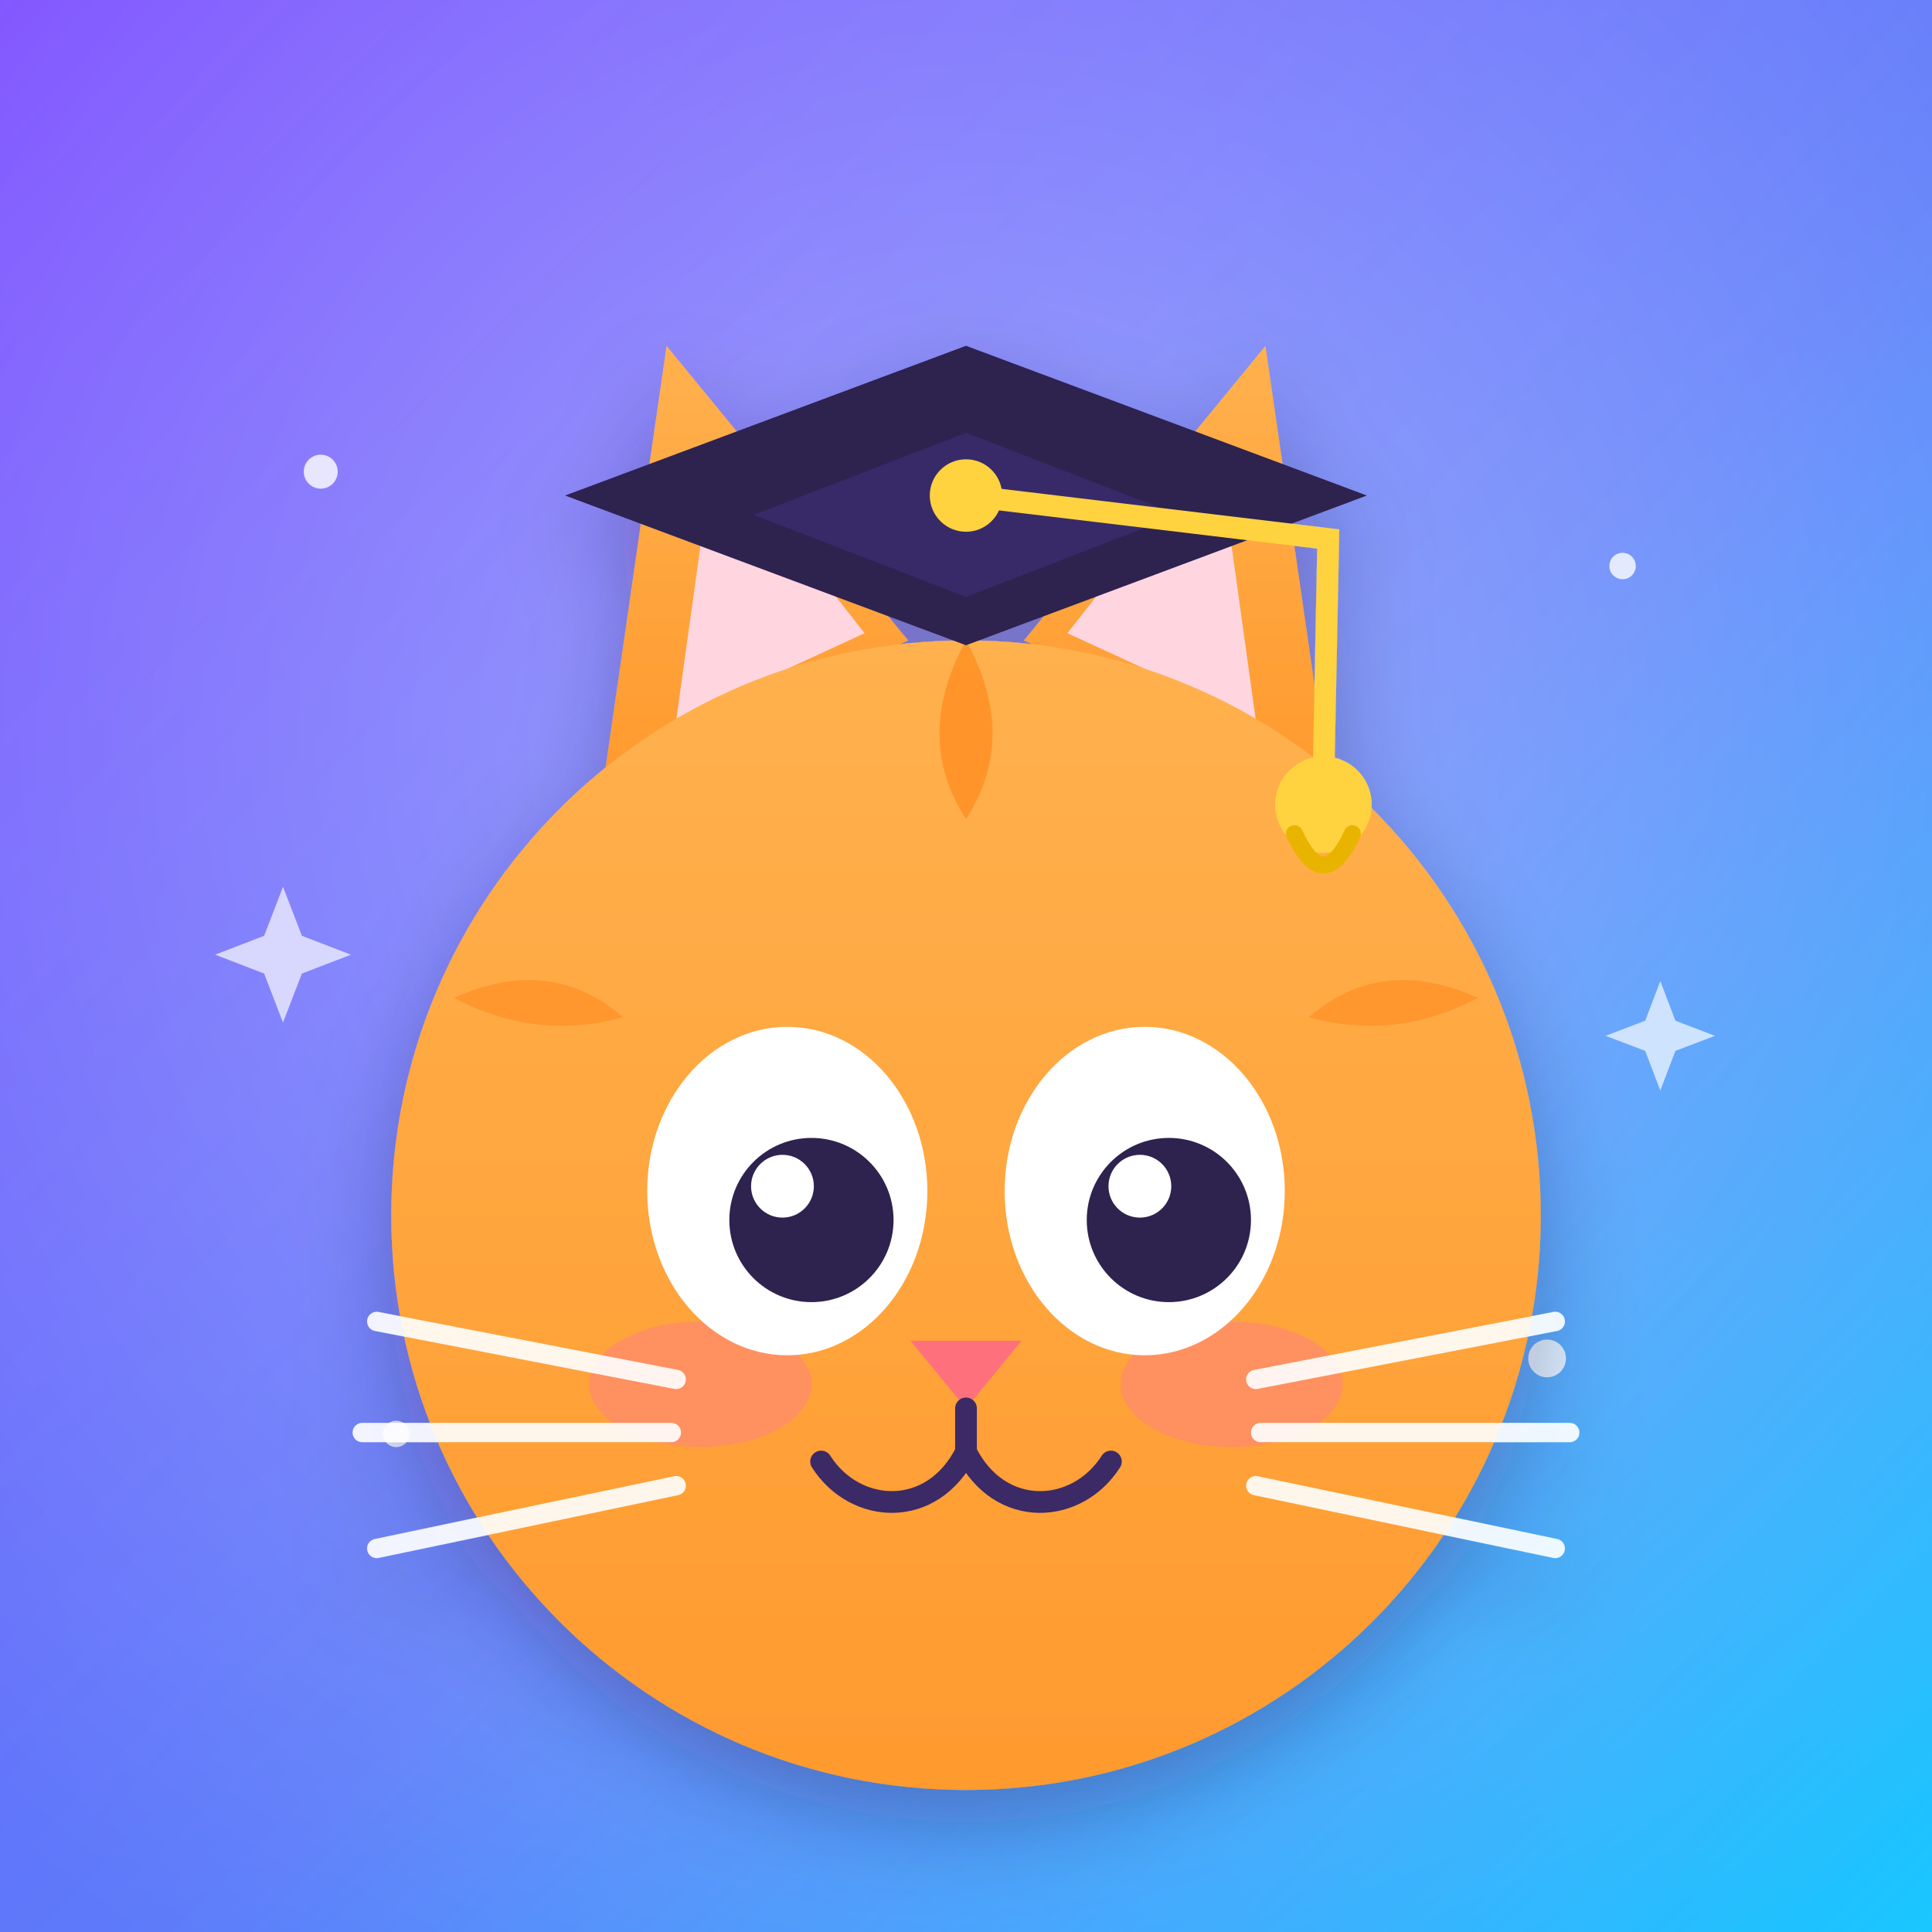
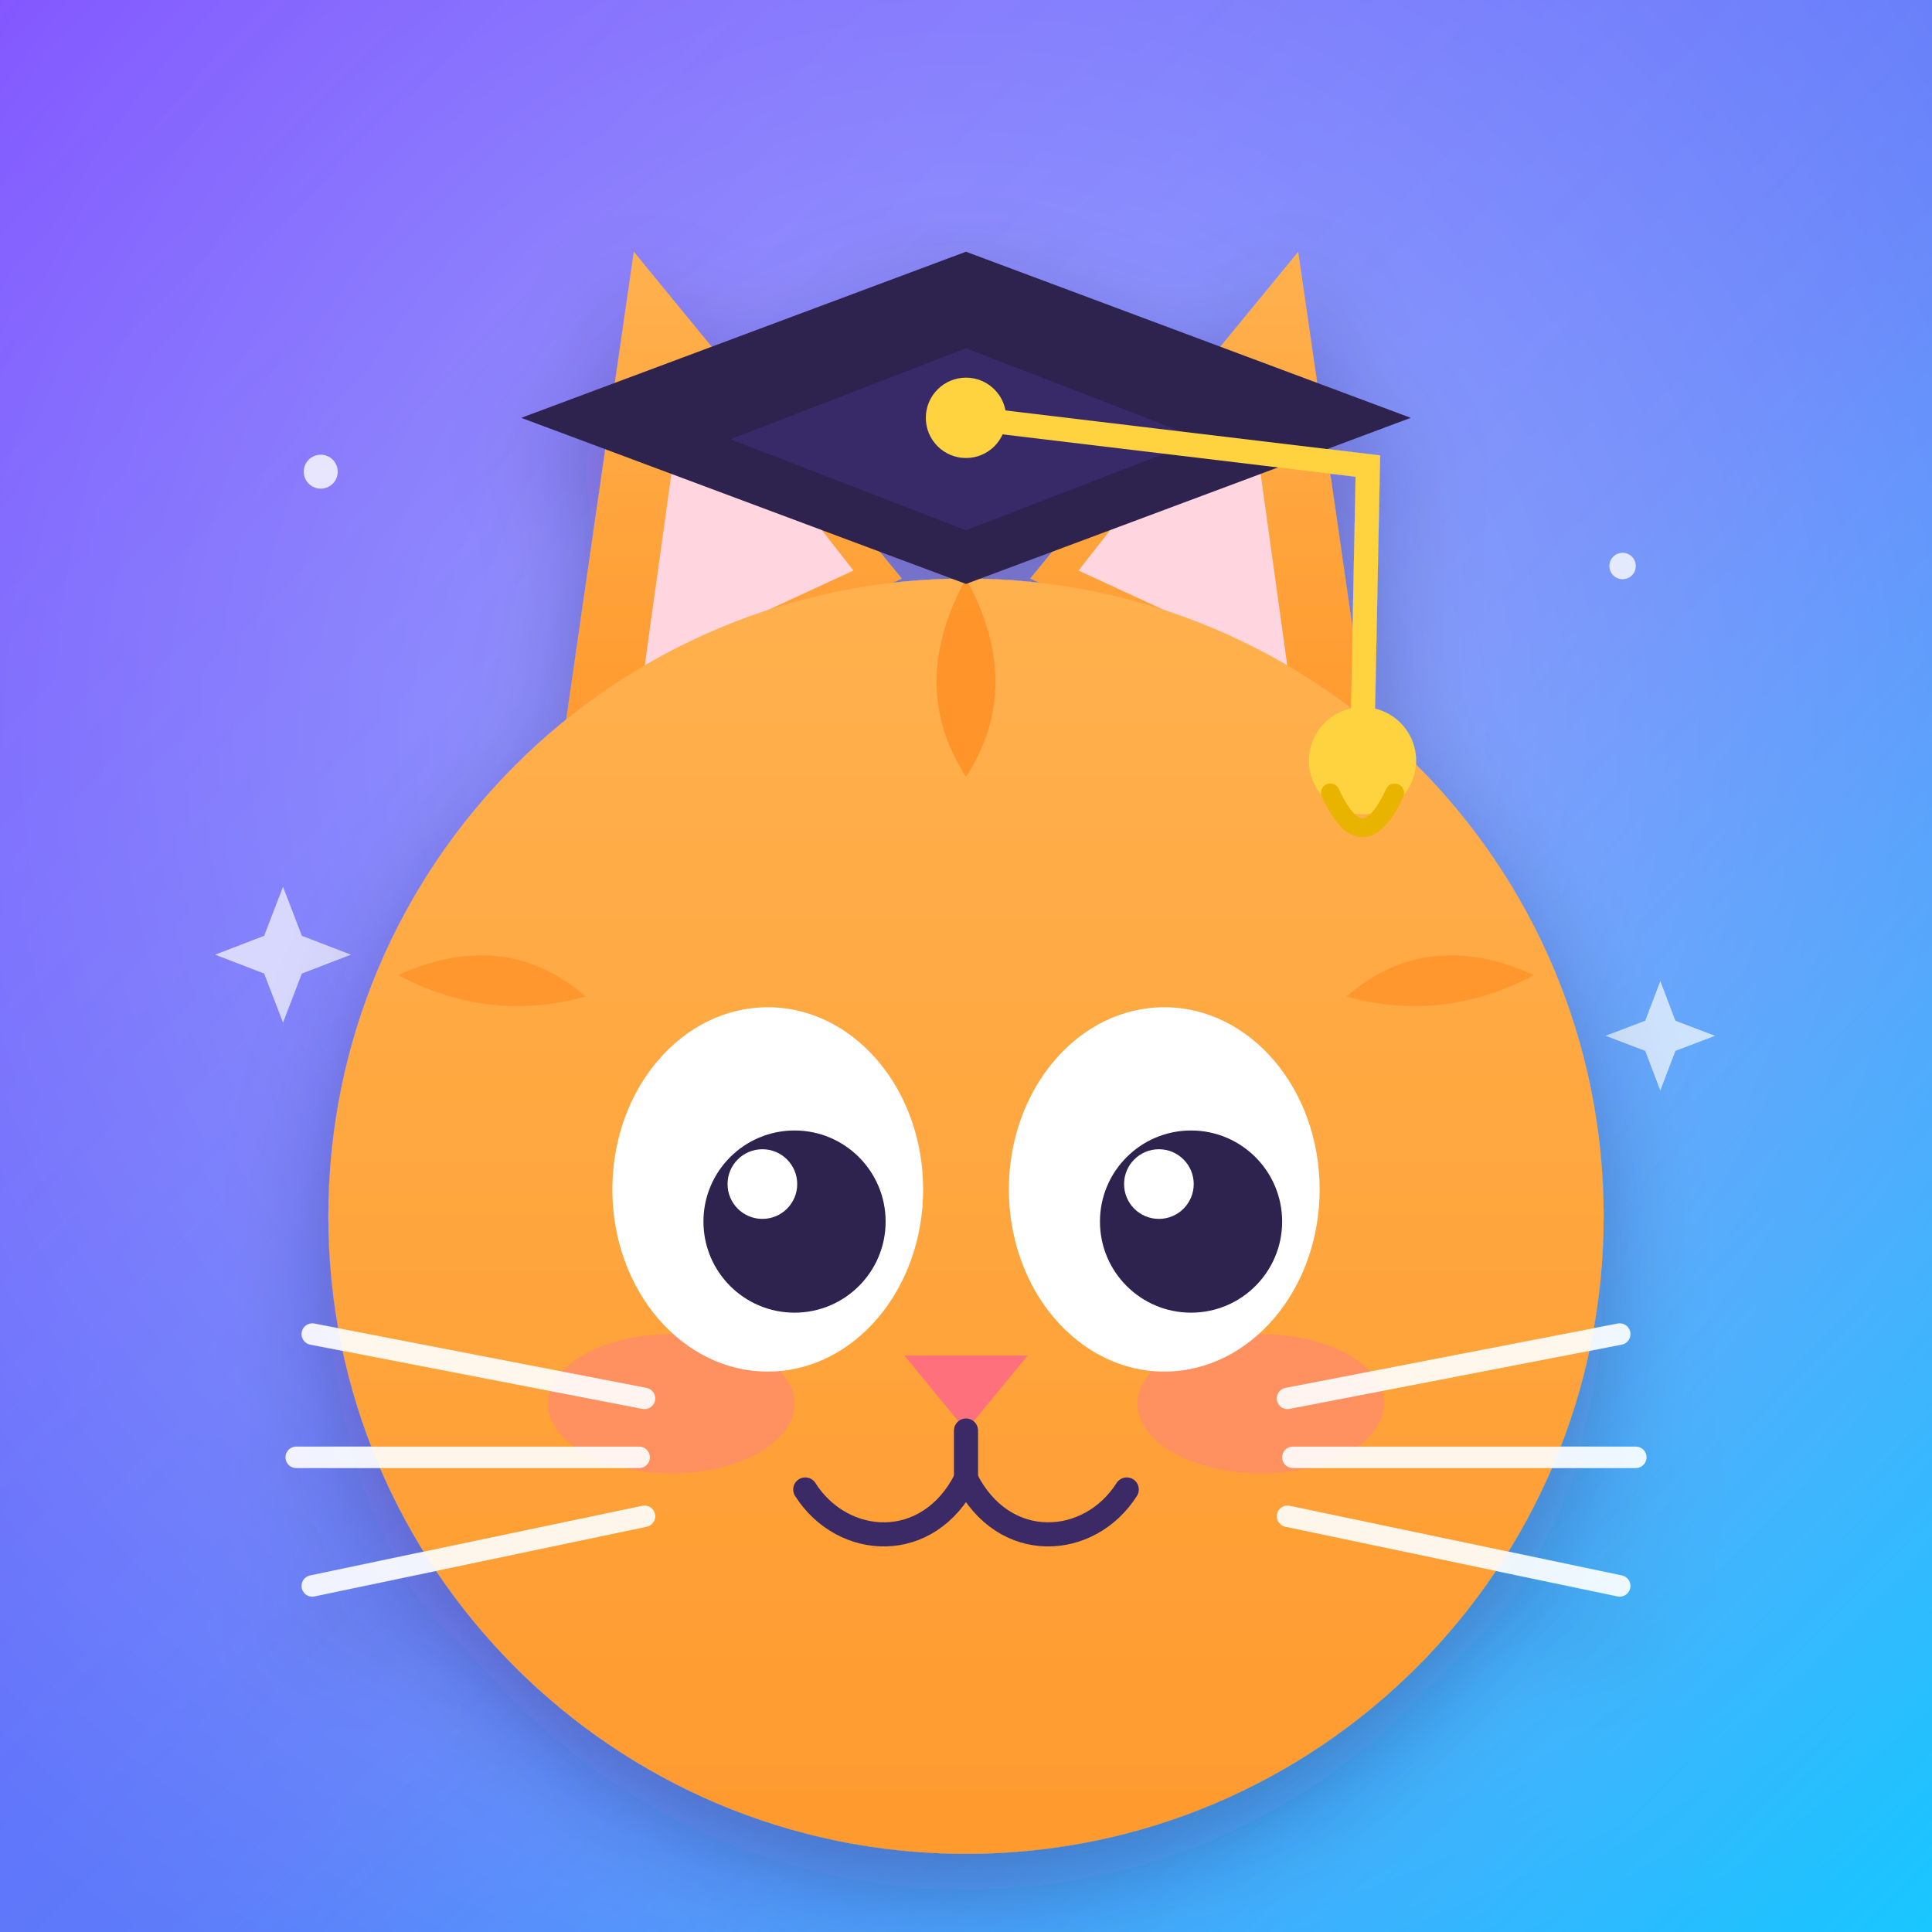
<svg xmlns="http://www.w3.org/2000/svg" width="1024" height="1024" viewBox="0 0 1024 1024">
  <defs>
    <linearGradient id="bg" x1="0" y1="0" x2="1" y2="1">
      <stop offset="0" stop-color="#7C4DFF" />
      <stop offset="0.55" stop-color="#5C7CFA" />
      <stop offset="1" stop-color="#19C8FF" />
    </linearGradient>
    <radialGradient id="glow" cx="0.5" cy="0.38" r="0.75">
      <stop offset="0" stop-color="#ffffff" stop-opacity="0.35" />
      <stop offset="1" stop-color="#ffffff" stop-opacity="0" />
    </radialGradient>
    <linearGradient id="fur" x1="0" y1="0" x2="0" y2="1">
      <stop offset="0" stop-color="#FFB14E" />
      <stop offset="1" stop-color="#FF9A2E" />
    </linearGradient>
    <filter id="soft" x="-20%" y="-20%" width="140%" height="140%">
      <feDropShadow dx="0" dy="14" stdDeviation="18" flood-color="#1A1140" flood-opacity="0.28" />
    </filter>
  </defs>
  <rect width="1024" height="1024" rx="0" fill="url(#bg)" />
  <rect width="1024" height="1024" fill="url(#glow)" />
  <g fill="#ffffff" opacity="0.8">
    <circle cx="170" cy="250" r="9" />
    <circle cx="860" cy="300" r="7" />
    <circle cx="820" cy="720" r="10" />
    <circle cx="210" cy="760" r="7" />
    <path d="M150 470 l10 26 26 10 -26 10 -10 26 -10 -26 -26 -10 26 -10z" opacity="0.85" />
    <path d="M880 520 l8 21 21 8 -21 8 -8 21 -8 -21 -21 -8 21 -8z" opacity="0.85" />
  </g>
-   <g filter="url(#soft)" transform="translate(512 566) scale(1.28) translate(-512 -549)">
+   <g filter="url(#soft)" transform="translate(512 558) scale(1.42) translate(-512 -549)">
    <path d="M362 430 L488 372 L388 250 Z" fill="url(#fur)" />
    <path d="M662 430 L536 372 L636 250 Z" fill="url(#fur)" />
    <path d="M392 405 L470 369 L408 290 Z" fill="#FFD6E0" />
    <path d="M632 405 L554 369 L616 290 Z" fill="#FFD6E0" />
    <circle cx="512" cy="610" r="238" fill="url(#fur)" />
    <path d="M512 372 q-22 40 0 74 q22 -34 0 -74z" fill="#FF8A1E" opacity="0.7" />
    <path d="M300 520 q34 18 70 8 q-30 -26 -70 -8z" fill="#FF8A1E" opacity="0.6" />
    <path d="M724 520 q-34 18 -70 8 q30 -26 70 -8z" fill="#FF8A1E" opacity="0.6" />
    <ellipse cx="402" cy="680" rx="46" ry="26" fill="#FF6FA5" opacity="0.35" />
    <ellipse cx="622" cy="680" rx="46" ry="26" fill="#FF6FA5" opacity="0.35" />
    <ellipse cx="438" cy="600" rx="58" ry="68" fill="#ffffff" />
    <ellipse cx="586" cy="600" rx="58" ry="68" fill="#ffffff" />
    <circle cx="448" cy="612" r="34" fill="#2D2150" />
    <circle cx="596" cy="612" r="34" fill="#2D2150" />
    <circle cx="436" cy="598" r="13" fill="#ffffff" />
    <circle cx="584" cy="598" r="13" fill="#ffffff" />
    <path d="M489 662 H535 L512 690 Z" fill="#FF6F7D" />
    <path d="M512 690 V708" stroke="#3A2A66" stroke-width="9" stroke-linecap="round" fill="none" />
    <path d="M512 708 C 498 736, 466 734, 452 712" stroke="#3A2A66" stroke-width="9" stroke-linecap="round" fill="none" />
    <path d="M512 708 C 526 736, 558 734, 572 712" stroke="#3A2A66" stroke-width="9" stroke-linecap="round" fill="none" />
    <g stroke="#ffffff" stroke-width="8" stroke-linecap="round" opacity="0.9">
      <path d="M392 678 L268 654" />
      <path d="M390 700 L262 700" />
      <path d="M392 722 L268 748" />
      <path d="M632 678 L756 654" />
      <path d="M634 700 L762 700" />
      <path d="M632 722 L756 748" />
    </g>
    <g>
      <path d="M512 250 L678 312 L512 374 L346 312 Z" fill="#2D2150" />
      <path d="M512 286 L600 320 L512 354 L424 320 Z" fill="#3C2E73" opacity="0.65" />
      <circle cx="512" cy="312" r="15" fill="#FFD23F" />
      <path d="M512 312 L662 330 L660 430" stroke="#FFD23F" stroke-width="9" fill="none" stroke-linecap="round" />
      <circle cx="660" cy="440" r="20" fill="#FFD23F" />
      <path d="M648 452 q12 26 24 0" stroke="#E8B400" stroke-width="7" fill="none" stroke-linecap="round" />
    </g>
  </g>
</svg>
